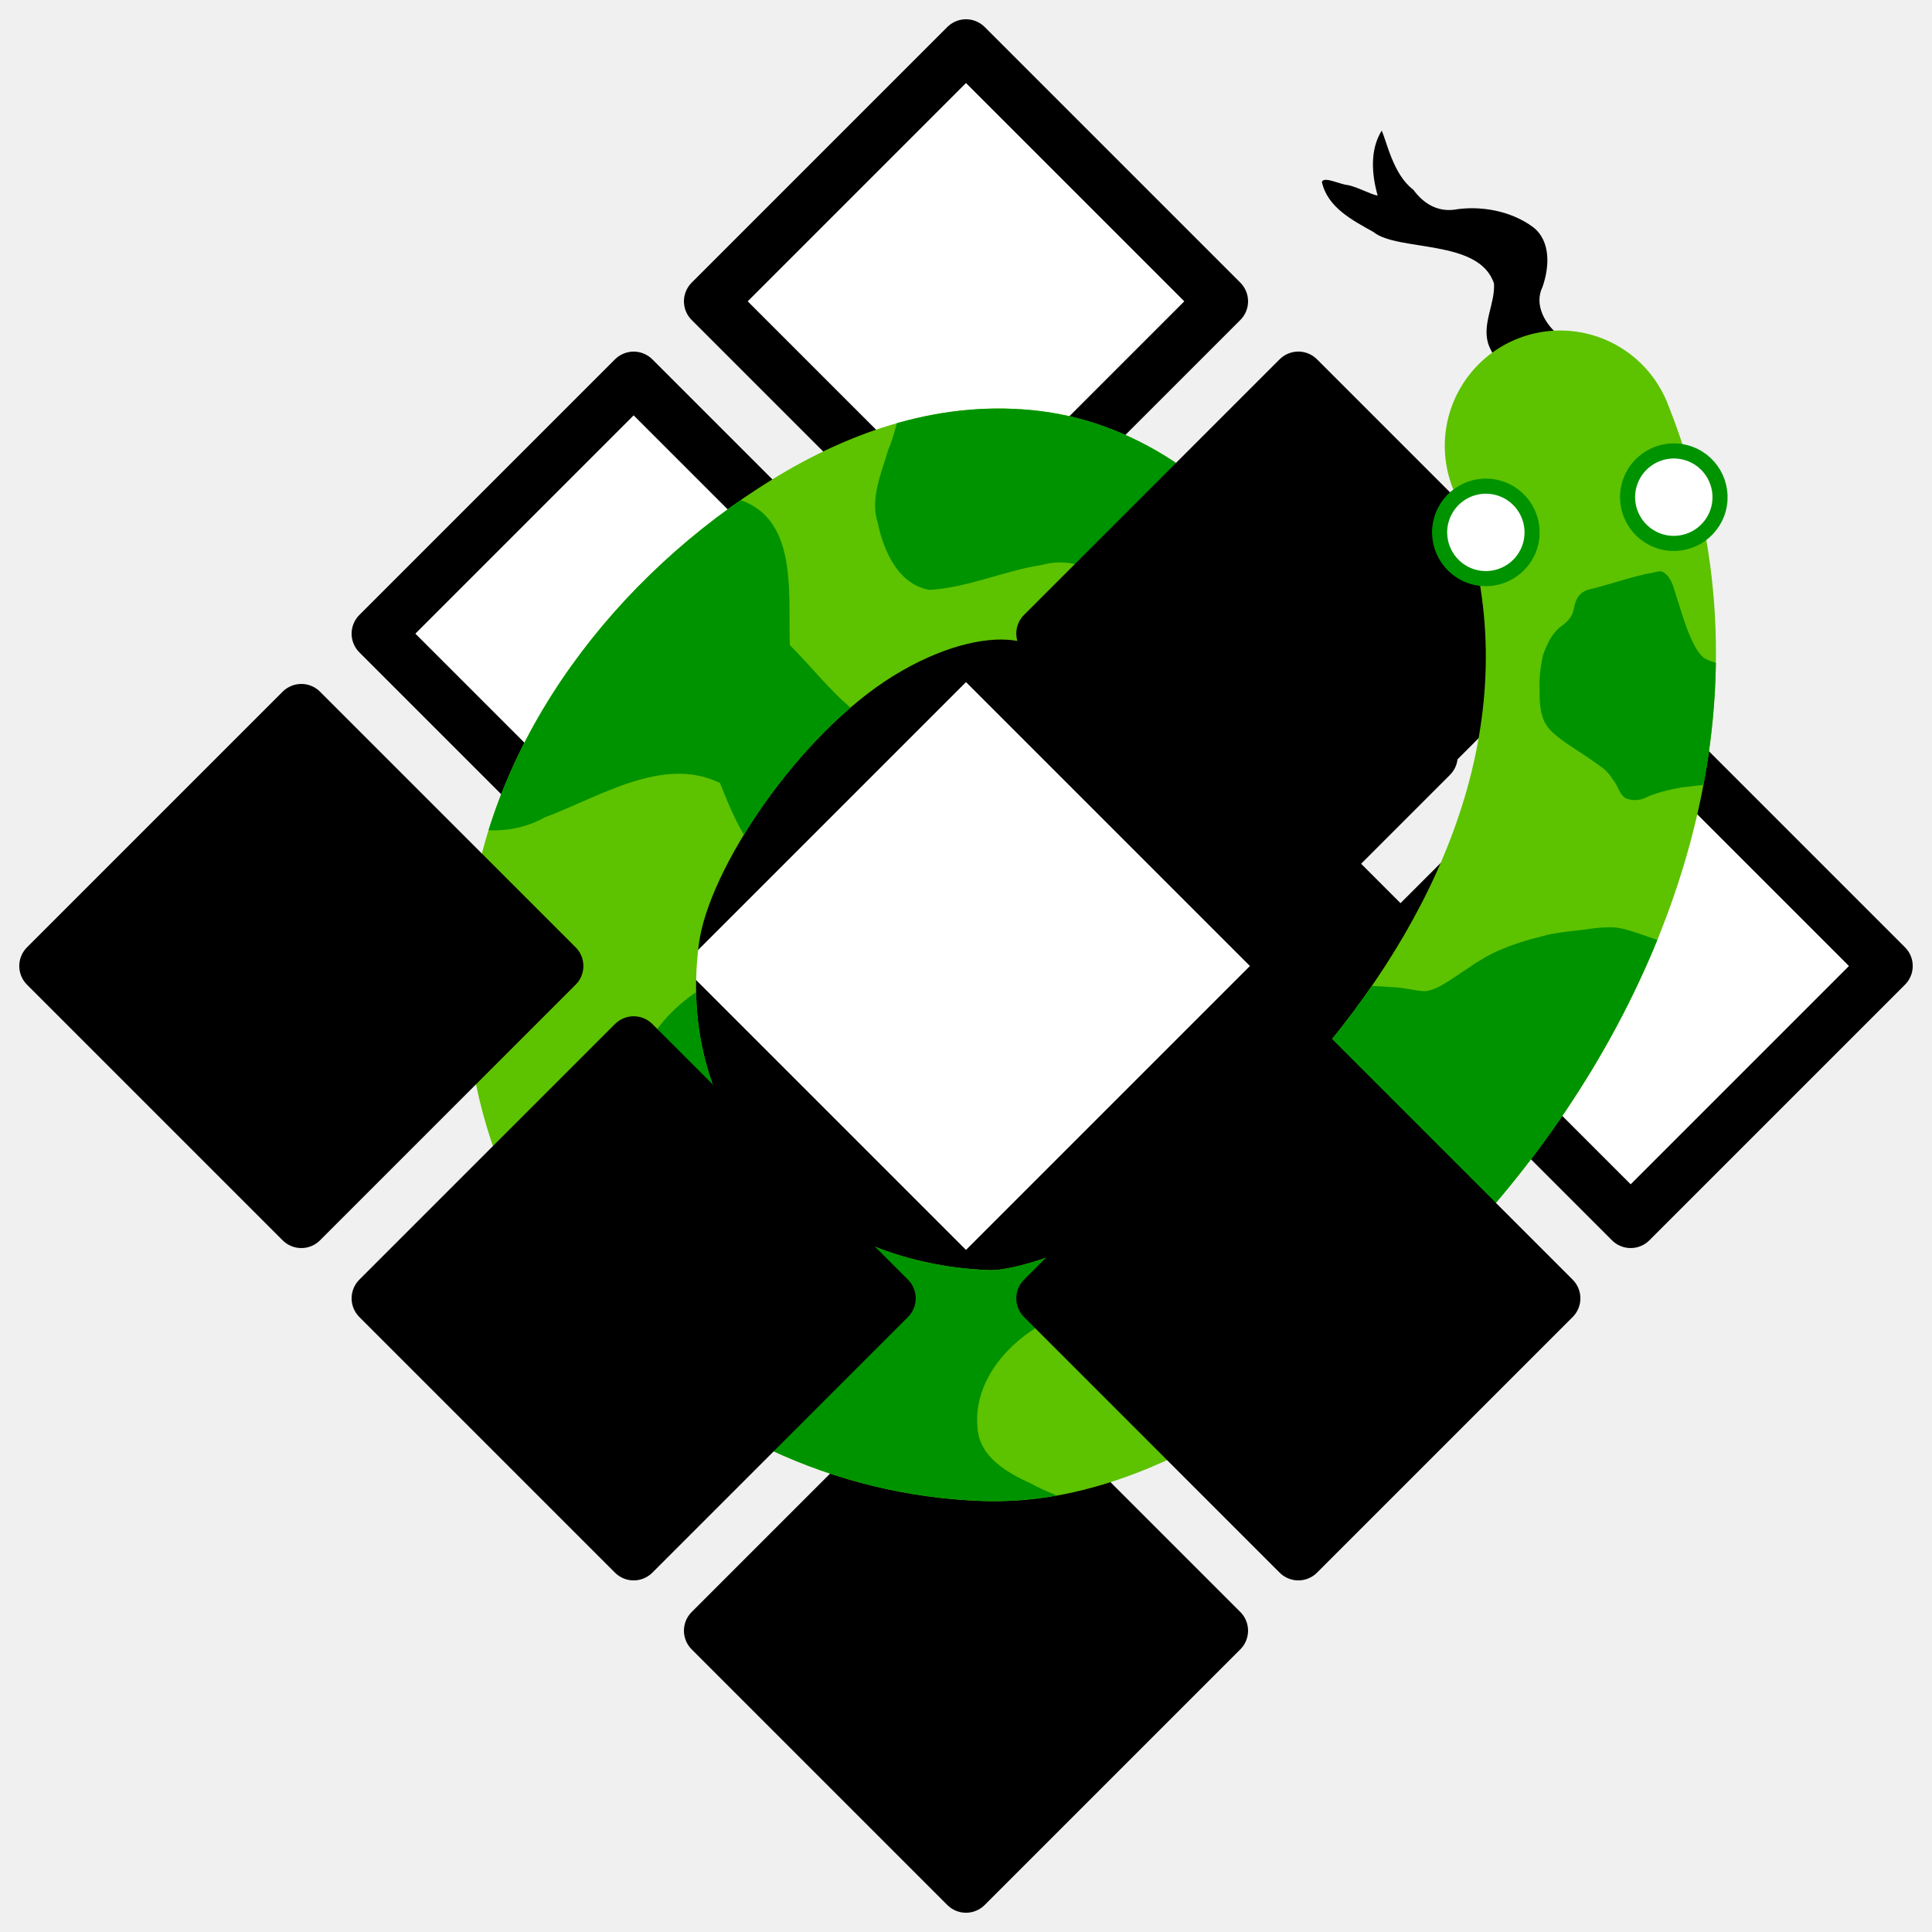
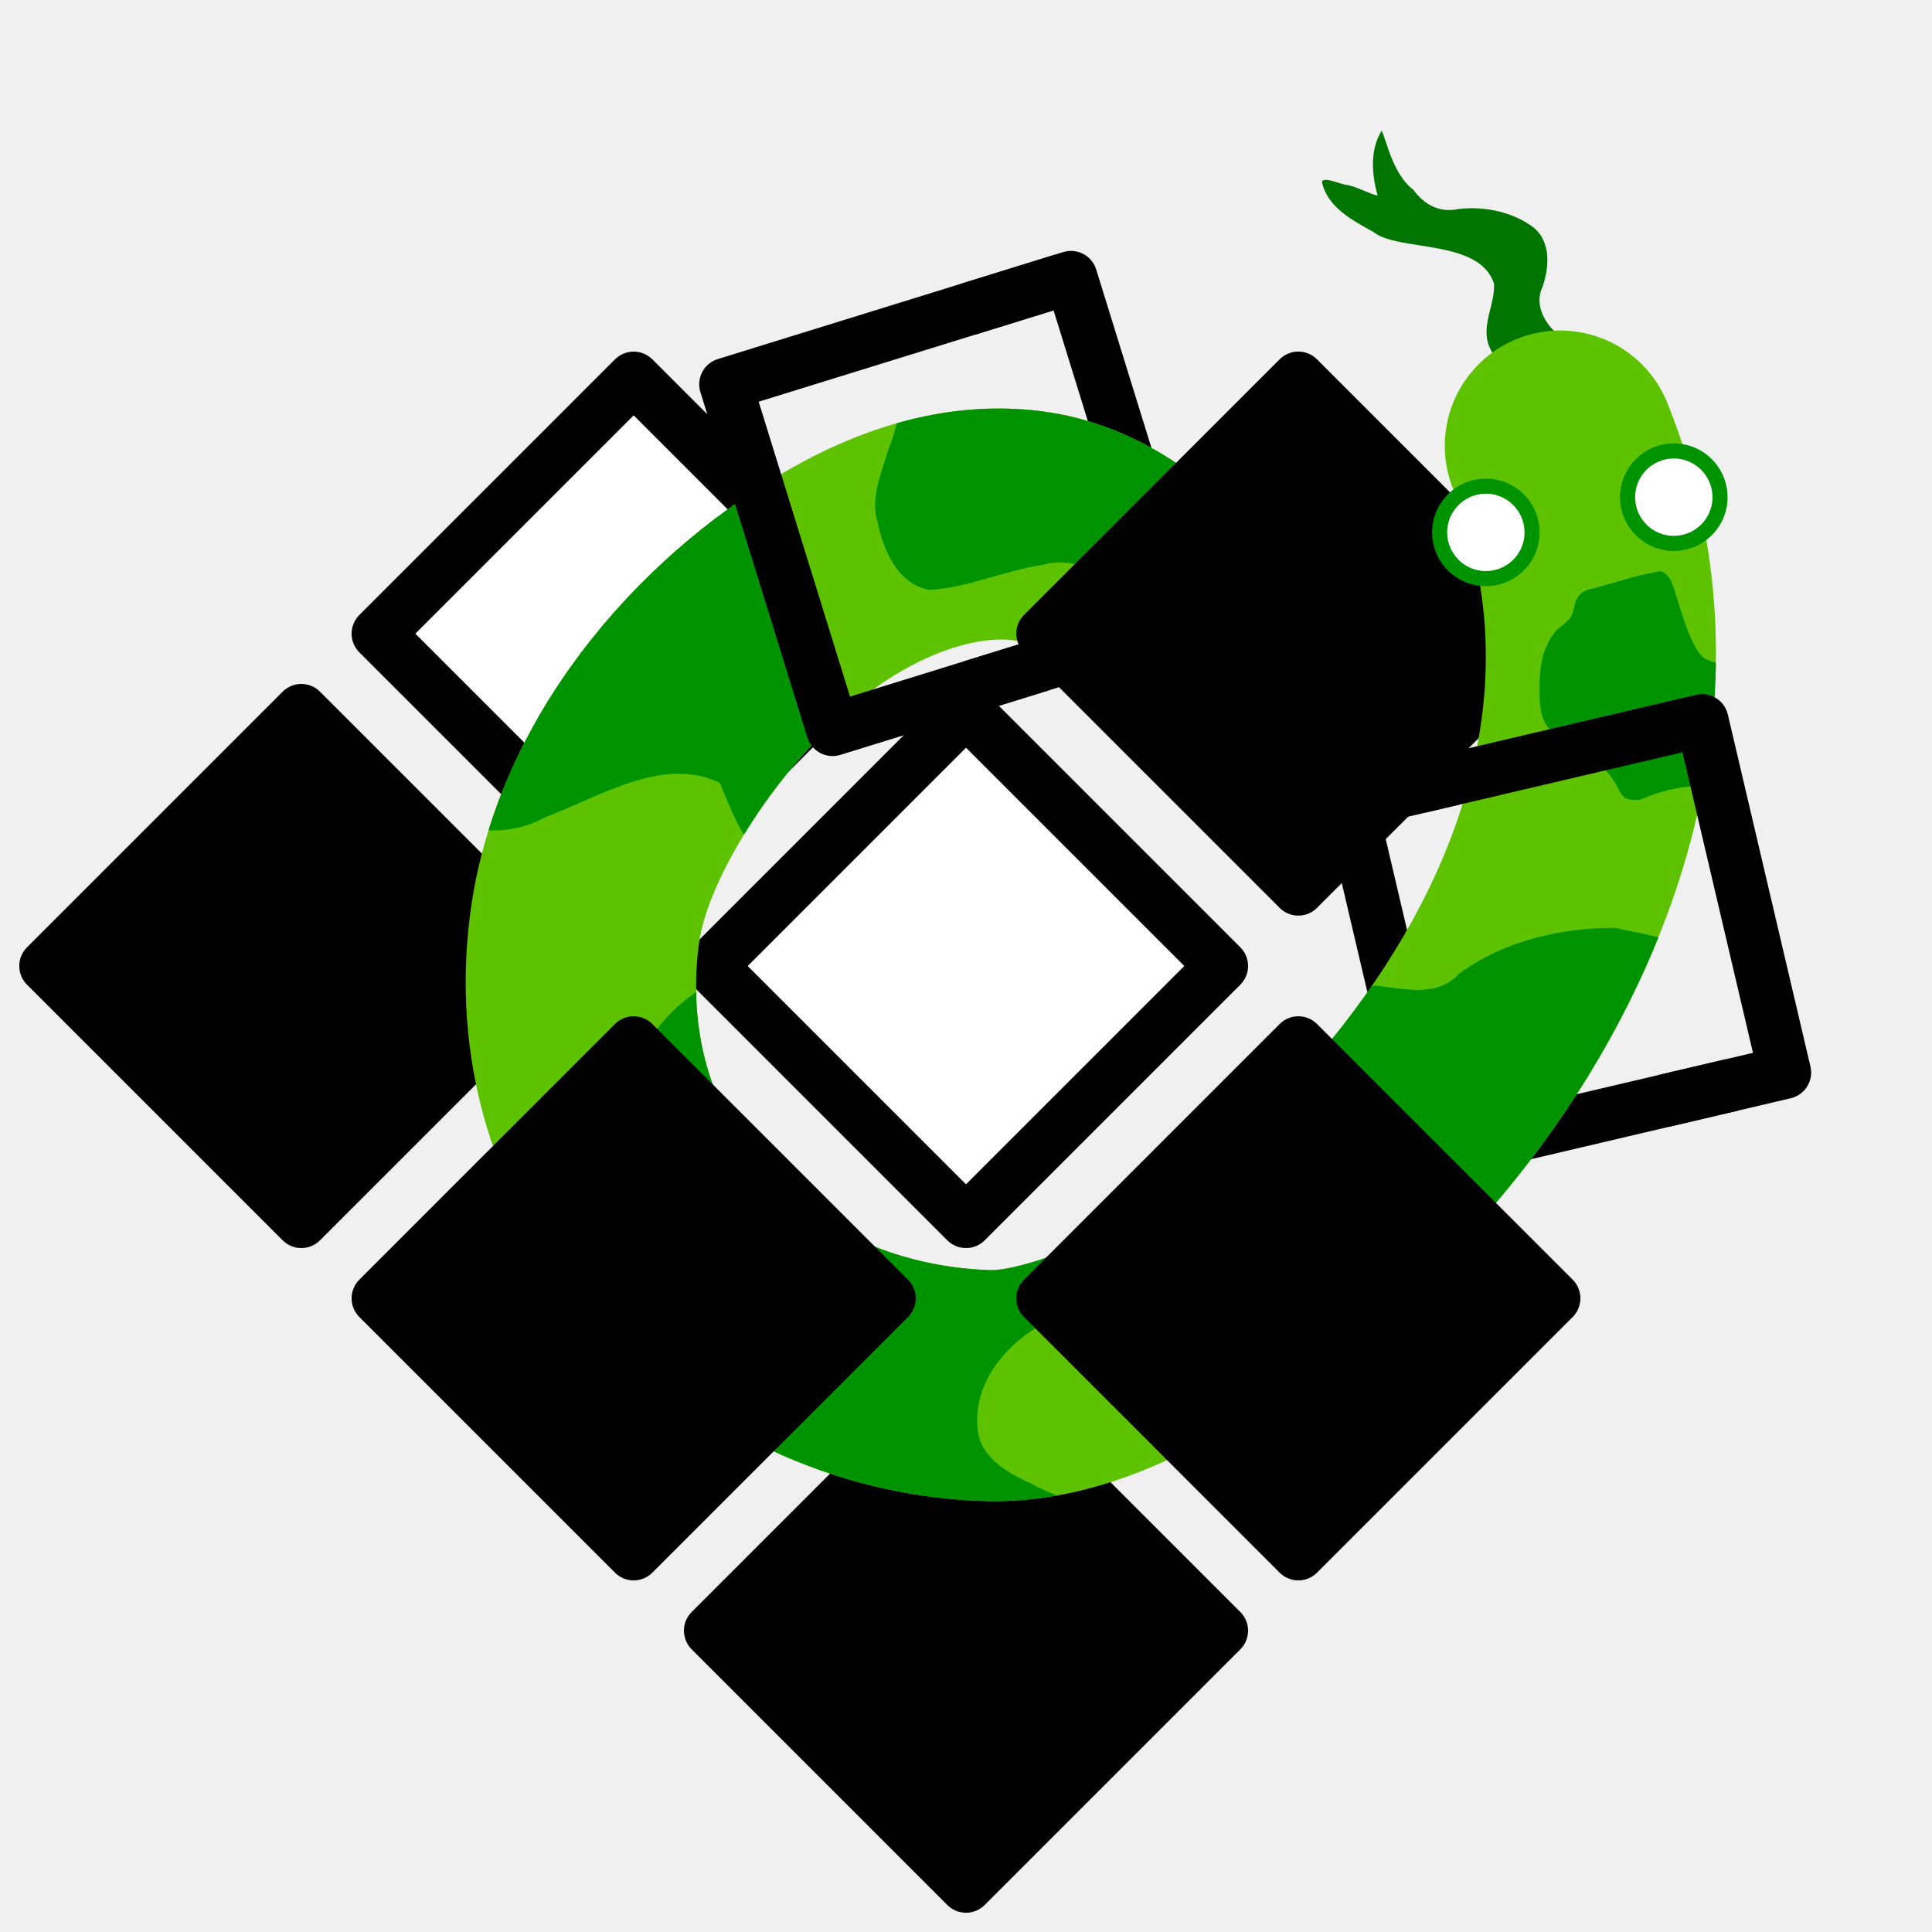
<svg xmlns="http://www.w3.org/2000/svg" xmlns:ns1="http://www.openswatchbook.org/uri/2009/osb" xmlns:xlink="http://www.w3.org/1999/xlink" width="256" height="256" id="svg2" version="1.1">
  <defs id="defs4">
    <linearGradient id="linearGradient5514" ns1:paint="gradient">
      <stop id="stop5530" offset="0" style="stop-color:#00b313;stop-opacity:1;" />
      <stop id="stop5528" offset="1" style="stop-color:#7cff13;stop-opacity:1;" />
    </linearGradient>
    <marker orient="auto" refY="0.0" refX="0.0" id="Arrow1Lstart" style="overflow:visible">
      <path id="path4112" d="M 0.0,0.0 L 5.0,-5.0 L -12.5,0.0 L 5.0,5.0 L 0.0,0.0 z " style="fill-rule:evenodd;stroke:#000000;stroke-width:1.0pt;marker-start:none" transform="scale(0.8) translate(12.5,0)" />
    </marker>
    <clipPath clipPathUnits="userSpaceOnUse" id="clipPath4007">
      <path style="font-size:medium;font-style:normal;font-variant:normal;font-weight:normal;font-stretch:normal;text-indent:0;text-align:start;text-decoration:none;line-height:normal;letter-spacing:normal;word-spacing:normal;text-transform:none;direction:ltr;block-progression:tb;writing-mode:lr-tb;text-anchor:start;baseline-shift:baseline;color:#000000;fill:#008000;fill-opacity:1;stroke:none;stroke-width:30;marker:none;visibility:visible;display:inline;overflow:visible;enable-background:accumulate;font-family:Sans;-inkscape-font-specification:Sans" d="m 92.562,809.737 c -0.417,0.003 -0.833,0.014 -1.25,0.031 -2.321,0.544 -4.681,1.942 -5.531,4.281 -1.047,2.798 -0.407,5.983 1,8.531 1.967,3.351 4.525,6.295 6.875,9.375 1.7,2.185 3.234,4.519 4.406,7.031 2.19,4.356 4.212,8.792 6.844,12.906 1.224,1.791 2.499,3.578 4.125,5.031 1.253,1.317 2.644,2.554 4.312,3.312 2.783,1.557 5.965,2.451 9.156,2.531 3.172,0.292 6.366,-0.153 9.531,0.219 2.666,0.44 4.82,2.287 6.594,4.219 3.137,3.443 5.88,7.258 8.375,11.188 2.462,3.907 4.696,7.945 6.594,12.156 3.366,7.551 5.689,15.509 8.188,23.375 1.003,7.155 1.175,14.421 0.5,21.594 -1.365,6.196 -4.459,12.185 -8.781,16.812 -4.477,4.793 -10.483,8.408 -16.812,10.125 -6.329,1.717 -13.34,1.623 -19.625,-0.25 -6.285,-1.873 -12.206,-5.629 -16.562,-10.531 -7.528,-8.471 -10.725,-21.774 -7.906,-32.75 2.819,-10.976 12.01,-21.048 22.688,-24.844 A 15.004,15.004 0 1 0 105.25,865.8 c -20.558,7.307 -36.292,24.555 -41.719,45.688 -5.427,21.132 0.069,43.785 14.562,60.094 8.132,9.151 18.674,15.878 30.406,19.375 11.732,3.497 24.216,3.643 36.031,0.438 11.815,-3.205 22.55,-9.647 30.906,-18.594 8.356,-8.946 14.045,-20.057 16.438,-32.062 l 0.156,-0.719 0.062,-0.688 c 1.62,-15.805 0.133,-31.859 -4.375,-47.094 -6.003,-20.286 -17.352,-38.649 -32.438,-53.219 -0.676,-0.907 -1.317,-1.825 -1.969,-2.75 -0.737,-1.001 -1.329,-2.089 -1.688,-3.281 -0.969,-2.907 -1.322,-5.992 -2.156,-8.938 -0.779,-2.969 -1.917,-6.013 -4.312,-8.062 -2.845,-2.532 -6.672,-3.781 -10.438,-3.938 -6.089,-0.52 -12.221,-0.047 -18.312,-0.531 -7.546,-0.45 -15.032,-1.525 -22.594,-1.75 -0.416,-0.023 -0.833,-0.034 -1.25,-0.031 z" id="path4009" />
    </clipPath>
    <filter id="filter5220" color-interpolation-filters="sRGB">
      <feTurbulence id="feTurbulence5222" numOctaves="1" baseFrequency="0.002 0.107" />
      <feColorMatrix id="feColorMatrix5224" values="2 0 0 0 0 0 0 0 0 0 0 0 0 0 0 0 0 0 0.5 0.5" result="result91" />
      <feDisplacementMap id="feDisplacementMap5226" in2="result91" yChannelSelector="A" xChannelSelector="R" scale="14.3" in="SourceGraphic" />
-     </filter>
-     <filter id="filter5294" x="-0.116" width="1.232" y="-0.124" height="1.248">
-       <feGaussianBlur stdDeviation="7.868" id="feGaussianBlur5296" />
    </filter>
    <clipPath clipPathUnits="userSpaceOnUse" id="clipPath5481">
      <use x="0" y="0" xlink:href="#path4365" id="use5483" width="1" height="1" />
    </clipPath>
    <clipPath clipPathUnits="userSpaceOnUse" id="clipPath5485">
      <use x="0" y="0" xlink:href="#path4365" id="use5487" width="1" height="1" />
    </clipPath>
    <clipPath clipPathUnits="userSpaceOnUse" id="clipPath5489">
      <use x="0" y="0" xlink:href="#path4365" id="use5491" width="1" height="1" />
    </clipPath>
    <clipPath clipPathUnits="userSpaceOnUse" id="clipPath5493">
      <use x="0" y="0" xlink:href="#path4365" id="use5495" width="1" height="1" />
    </clipPath>
    <clipPath clipPathUnits="userSpaceOnUse" id="clipPath5497">
      <use x="0" y="0" xlink:href="#path4365" id="use5499" width="1" height="1" />
    </clipPath>
  </defs>
  <g id="layer1" transform="translate(0,-796.3622)">
    <g id="g5718" transform="matrix(0.616844,0.616844,-0.616844,0.616844,624.7883,271.9426)">
-       <path style="fill:#000000;fill-opacity:1;stroke:none" d="m 126.761,808.696 c -3.789,0.088 -7.844,1.693 -11.448,-0.148 -2.784,-1.55 -3.472,-5.003 -5.748,-7.033 -6.408,-3.26 -13.714,6.913 -18.498,7.412 -3.501,0.991 -7.574,2.303 -10.911,0.152 -0.385,-0.85 2.185,-1.663 3.062,-2.392 1.24,-0.883 3.7,-1.553 4.39,-2.134 -2.888,-1.613 -5.746,-4.047 -6.533,-7.399 1.697,0.605 5.961,3.496 9.75,2.946 2.291,0.36 4.751,-0.034 6.479,-2.174 2.262,-3.22 6.163,-6.059 10.423,-6.673 3.449,-0.417 6.074,2.607 7.417,5.437 1.001,2.884 4.42,3.75 7.157,3.382 4.574,0.147 6.012,-2.55 5.432,2.746 -0.324,1.96 -0.647,3.92 -0.971,5.88 z" id="path5228" />
-       <rect y="889.565" x="84.194" height="83.915" width="83.915" id="use5599" style="fill:#ffffff;fill-opacity:1;stroke:#000000;stroke-width:22.927;stroke-linejoin:round;stroke-miterlimit:4;stroke-opacity:1;stroke-dasharray:none" />
-       <rect y="832.675" x="170.083" height="54.915" width="54.915" id="use5603" style="fill:#ffffff;fill-opacity:1;stroke:#000000;stroke-width:8.024;stroke-linejoin:round;stroke-miterlimit:4;stroke-opacity:1;stroke-dasharray:none" />
+       <path style="fill:#007600;fill-opacity:1;stroke:none;stroke-opacity:1;stroke-width:1.146;stroke-miterlimit:4;stroke-dasharray:none;stroke-linejoin:bevel;stroke-linecap:square" d="m 126.761,808.696 c -3.789,0.088 -7.844,1.693 -11.448,-0.148 -2.784,-1.55 -3.472,-5.003 -5.748,-7.033 -6.408,-3.26 -13.714,6.913 -18.498,7.412 -3.501,0.991 -7.574,2.303 -10.911,0.152 -0.385,-0.85 2.185,-1.663 3.062,-2.392 1.24,-0.883 3.7,-1.553 4.39,-2.134 -2.888,-1.613 -5.746,-4.047 -6.533,-7.399 1.697,0.605 5.961,3.496 9.75,2.946 2.291,0.36 4.751,-0.034 6.479,-2.174 2.262,-3.22 6.163,-6.059 10.423,-6.673 3.449,-0.417 6.074,2.607 7.417,5.437 1.001,2.884 4.42,3.75 7.157,3.382 4.574,0.147 6.012,-2.55 5.432,2.746 -0.324,1.96 -0.647,3.92 -0.971,5.88 z" id="path5228" />
+       <rect style="fill:#000000;fill-opacity:1;stroke:#000000;stroke-width:3.39;stroke-miterlimit:4;stroke-opacity:1;stroke-dasharray:none" id="rect5655" width="27.8" height="27.8" x="127.251" y="831.233" />
+       <rect style="fill:#ffffff;fill-opacity:1;stroke:#000000;stroke-width:8.024;stroke-linejoin:round;stroke-miterlimit:4;stroke-opacity:1;stroke-dasharray:none" id="rect6298" width="54.915" height="54.915" x="98.694" y="904.065" />
+       <rect y="904.065" x="27.304" height="54.915" width="54.915" id="use5593" style="fill:#ffffff;fill-opacity:1;stroke:#000000;stroke-width:8.024;stroke-linejoin:round;stroke-miterlimit:4;stroke-opacity:1;stroke-dasharray:none" />
      <rect y="975.455" x="170.083" height="54.915" width="54.915" id="use5607" style="fill:#000000;fill-opacity:1;stroke:#000000;stroke-width:8.024;stroke-linejoin:round;stroke-miterlimit:4;stroke-opacity:1;stroke-dasharray:none" />
-       <rect y="832.675" x="27.304" height="54.915" width="54.915" id="use5591" style="fill:#ffffff;fill-opacity:1;stroke:#000000;stroke-width:8.024;stroke-linejoin:round;stroke-miterlimit:4;stroke-opacity:1;stroke-dasharray:none" />
-       <rect style="fill:#000000;fill-opacity:1;stroke:#000000;stroke-width:3.39;stroke-miterlimit:4;stroke-opacity:1;stroke-dasharray:none" id="rect5655" width="27.8" height="27.8" x="127.251" y="831.233" />
-       <rect y="904.065" x="27.304" height="54.915" width="54.915" id="use5593" style="fill:#ffffff;fill-opacity:1;stroke:#000000;stroke-width:8.024;stroke-linejoin:round;stroke-miterlimit:4;stroke-opacity:1;stroke-dasharray:none" />
+       <rect y="975.455" x="27.304" height="54.915" width="54.915" id="use5595" style="fill:#000000;fill-opacity:1;stroke:#000000;stroke-width:8.024;stroke-linejoin:round;stroke-miterlimit:4;stroke-opacity:1;stroke-dasharray:none" />
+       <path style="fill:none;stroke:#000000;stroke-width:8.024;stroke-linecap:butt;stroke-linejoin:round;stroke-miterlimit:4;stroke-opacity:1" d="m 55.862,860.697 7.599,-14.417 0,0 48.58,25.606 -15.376,29.172" id="path6374" />
+       <path style="fill:none;stroke:#000000;stroke-width:8.024;stroke-linejoin:round;stroke-miterlimit:4;stroke-opacity:1" d="m 221.178,862.047 -24.583,39.656 -46.675,-28.933 8.434,-13.606" id="use5603" />
      <a transform="matrix(1.011871,-0.5842042,0.5842042,1.011871,-527.9939,63.07556)" id="a4369">
        <path id="path4365" d="m 169.5,823.344 a 15.002,15.002 0 0 0 -11.062,24.125 c 15.898,21.312 14.018,47.508 4.062,71.031 -4.978,11.762 -11.997,22.413 -19.031,30.062 -7.034,7.65 -14.468,11.858 -16.969,12.438 -22.471,5.206 -44.228,-6.548 -47.562,-31.094 -1.328,-9.774 5.49,-29.778 15.406,-40.281 4.958,-5.252 10.071,-7.959 13.719,-8.469 3.648,-0.51 6.793,-0.17 12.562,5.469 a 15.002,15.002 0 1 0 20.969,-21.438 c -10.873,-10.627 -24.945,-15.531 -37.688,-13.75 -12.743,1.781 -23.173,8.906 -31.375,17.594 -16.404,17.376 -26.472,41.648 -23.312,64.906 5.639,41.518 46.312,65.058 84.062,56.312 12.555,-2.909 22.666,-10.951 32.25,-21.375 9.584,-10.424 18.24,-23.673 24.594,-38.688 12.708,-30.028 16.06,-68.905 -7.625,-100.656 a 15.002,15.002 0 0 0 -13,-6.188 z" style="font-size:medium;font-style:normal;font-variant:normal;font-weight:normal;font-stretch:normal;text-indent:0;text-align:start;text-decoration:none;line-height:normal;letter-spacing:normal;word-spacing:normal;text-transform:none;direction:ltr;block-progression:tb;writing-mode:lr-tb;text-anchor:start;baseline-shift:baseline;color:#000000;fill:#5dc200;fill-opacity:1;stroke:none;stroke-width:30;marker:none;visibility:visible;display:inline;overflow:visible;enable-background:accumulate;font-family:Sans;-inkscape-font-specification:Sans" />
        <g style="fill:#009300;fill-opacity:1" id="g5532">
          <path style="color:#000000;fill:#009300;fill-opacity:1;stroke:none;stroke-width:1;marker:none;visibility:visible;display:inline;overflow:visible;enable-background:accumulate" d="m 140.977,847.426 c -1.683,6.086 -4.208,11.919 -7.269,17.434 -3.508,2.701 -6.759,6.349 -11.349,7.055 -3.951,-1.919 -8.9,-3.698 -13.027,-1.242 -4.61,2.009 -8.556,5.358 -13.361,6.953 -4.167,0.355 -7.073,-3.39 -8.773,-6.714 -1.772,-2.807 -1.192,-6.291 -1.118,-9.439 0.421,-2.985 -0.049,-6.042 0.37,-8.988 1.139,-2.994 4.835,-3.171 7.535,-3.607 3.604,-0.48 6.982,-1.942 10.564,-2.568 7.821,-1.652 15.841,-2.596 23.838,-2.375 3.616,0.361 7.16,1.298 10.694,2.061 0.707,0.307 1.725,0.544 1.895,1.43 z" id="path5298" clip-path="url(#clipPath5497)" />
          <path style="color:#000000;fill:#009300;fill-opacity:1;fill-rule:nonzero;stroke:none;stroke-width:1;marker:none;visibility:visible;display:inline;overflow:visible;enable-background:accumulate" d="m 101.914,894.545 c -6.705,6.081 -15.619,-1.918 -21.624,-5.292 -2.219,-7.353 -3.479,-18.3 -14.259,-16.344 -10.749,-0.385 -12.223,11.92 -19.149,17.356 -6.283,6.217 -13.928,14.114 -10.719,23.806 0.789,10.291 12.966,11.139 19.178,5.045 6.122,-4.333 12.739,-11.784 20.829,-10.192 4.068,5.457 9.869,13.249 16.619,5.42 5.061,-5.504 4.863,-13.765 9.124,-19.799 z" id="path5302" clip-path="url(#clipPath5493)" />
          <path style="color:#000000;fill:#009300;fill-opacity:1;fill-rule:nonzero;stroke:none;stroke-width:1;marker:none;visibility:visible;display:inline;overflow:visible;enable-background:accumulate" d="m 84.922,931.678 c -5.928,4.197 -10.943,11.56 -9.046,19.104 0.385,8.498 7.187,16.438 15.697,17.554 4.848,1.442 5.959,7.106 6.407,11.477 0.271,4.204 1.545,8.248 2.433,12.354 0.7,3.822 3.981,7.357 8.153,6.463 13.997,0.177 26.968,-6.065 40.701,-7.741 2.114,-0.099 7.34,-3.286 2.666,-3.755 -4.353,0.144 -8.782,0.341 -13.073,-0.691 -3.49,-0.591 -7.585,-1.616 -8.747,-5.471 -1.789,-5.118 0.636,-10.696 4.208,-14.418 3.126,-4.415 3.023,-10.118 2.631,-15.278 -4.433,-4.453 -11.181,-1.806 -16.587,-3.498 -2.714,-1.263 -5.523,-2.393 -8.053,-4.046 -5.928,-3.944 -10.968,-10.023 -18.418,-10.997 -2.924,-0.579 -5.973,-2.032 -8.97,-1.058 z" id="path5304" clip-path="url(#clipPath5489)" />
-           <path style="color:#000000;fill:#009300;fill-opacity:1;fill-rule:nonzero;stroke:none;stroke-width:1;marker:none;visibility:visible;display:inline;overflow:visible;enable-background:accumulate" d="m 156.938,888.844 c -2.228,0.855 -4.364,1.99 -6.219,3.5 -1.548,1.287 -2.841,2.853 -4.02,4.477 -1.268,1.807 -2.209,3.823 -2.948,5.898 -0.642,2.11 -1.086,4.316 -0.938,6.53 0.088,1.449 0.424,2.869 0.956,4.217 0.744,2.185 2.18,4.074 3.835,5.654 2.745,2.604 5.77,4.887 8.74,7.225 3.432,2.59 6.82,5.239 10.324,7.733 5.129,3.708 10.219,7.471 15.418,11.08 1.825,1.202 3.578,2.546 5.602,3.405 2.341,1.078 4.855,1.853 7.438,2.012 1.452,0.075 2.899,-0.147 4.296,-0.533 2.257,-0.566 4.405,-1.547 6.329,-2.854 1.23,-0.772 2.358,-1.697 3.323,-2.783 1.224,-1.329 2.552,-2.598 3.426,-4.199 1.172,-1.922 1.857,-4.084 2.407,-6.252 0.83,-3.021 1.382,-6.108 2.061,-9.164 0.99,-4.852 1.941,-9.712 2.914,-14.567 0.899,-3.62 1.814,-7.236 2.743,-10.848 0.17,-0.819 -0.329,-1.7 -1.156,-1.906 -1.208,-0.057 -2.416,0.05 -3.625,0.043 -3.177,0.104 -6.353,0.291 -9.531,0.32 -4.004,-0.266 -7.996,-0.698 -12.001,-0.943 -1.197,-0.048 -2.42,-0.142 -3.581,0.22 -1.565,0.406 -3.012,1.155 -4.528,1.704 -1.214,0.492 -2.441,0.961 -3.563,1.646 -1.818,1.001 -3.59,2.107 -5.203,3.416 -1.805,1.468 -3.235,3.315 -4.778,5.039 -0.89,0.956 -1.788,2.029 -3.065,2.461 -1.403,0.282 -2.851,0.23 -4.242,0.588 -1.839,0.347 -3.68,0.716 -5.445,1.349 -0.914,0.047 -1.797,0.356 -2.719,0.281 -0.837,0.186 -1.502,-0.421 -1.937,-1.062 -0.667,-1.077 -0.559,-2.43 -0.162,-3.581 0.57,-2.221 1.61,-4.277 2.528,-6.365 0.876,-2.197 1.765,-4.445 1.899,-6.833 0.09,-1.268 -0.114,-2.565 -0.705,-3.7 -0.613,-1.207 -1.276,-2.51 -2.467,-3.24 -0.463,-0.255 -0.94,-0.148 -1.406,0.031 z" id="path5306" clip-path="url(#clipPath5485)" />
+           <path style="color:#000000;fill:#009300;fill-opacity:1;fill-rule:nonzero;stroke:none;stroke-width:1;marker:none;visibility:visible;display:inline;overflow:visible;enable-background:accumulate" clip-path="url(#clipPath5485)" d="m 156.938,888.844 c -9.012,3.176 -15.512,13.169 -13.806,22.718 1.477,6.489 7.508,10.163 12.321,14.057 9.902,7.669 20.031,15.063 30.437,22.028 7.322,-18.567 12.07,-21.335 17.877,-51.148 -6.333,0.364 -4.041,0.114 -10.346,0.505 -6.89,1.823 -13.503,5.38 -18.027,11 -2.012,3.835 -6.487,3.696 -10.176,4.326 -2.983,2.113 -10.268,1.765 -8.132,-3.439 1.427,-5.224 5.522,-10.183 4.091,-15.849 -0.754,-1.729 -1.755,-4.889 -4.239,-4.198 z" id="path5306" />
          <path style="color:#000000;fill:#009300;fill-opacity:1;fill-rule:nonzero;stroke:none;stroke-width:1;marker:none;visibility:visible;display:inline;overflow:visible;enable-background:accumulate" d="m 186.281,851.094 c -2.195,1.026 -4.203,2.392 -6.293,3.607 -0.717,0.461 -1.634,0.74 -2.099,1.497 -0.481,0.733 -0.388,1.63 -0.358,2.458 -0.011,0.909 -0.513,1.715 -1.087,2.38 -0.871,1.163 -1.098,2.646 -1.226,4.057 0.045,1.478 0.247,2.947 0.677,4.364 0.393,1.483 0.824,3.047 1.888,4.201 0.927,0.936 2.219,1.363 3.421,1.825 1.667,0.566 3.352,1.085 4.988,1.735 0.811,0.263 1.485,0.76 2.102,1.335 0.765,0.539 1.181,1.524 2.111,1.821 0.812,0.097 1.69,-0.128 2.337,-0.634 1.278,-1.089 2.773,-1.887 4.279,-2.607 1.24,-0.431 2.409,-1.054 3.69,-1.367 1.728,-0.54 3.466,-1.056 5.161,-1.691 1.376,-0.626 2.685,-1.425 3.871,-2.364 0.766,-0.478 1.01,-1.392 1.224,-2.212 0.207,-1.648 0.275,-3.309 0.45,-4.961 0.194,-2.19 0.388,-4.38 0.582,-6.57 -0.132,-0.844 -1.203,-1.254 -1.938,-0.906 -3.356,1.332 -6.882,2.153 -10.397,2.938 -1.369,0.291 -2.831,0.499 -4.197,0.093 -1.101,-0.549 -1.87,-1.562 -2.624,-2.501 -1.114,-1.447 -2.031,-3.028 -3.03,-4.554 -0.56,-0.896 -1.122,-1.934 -2.19,-2.289 -0.507,-0.228 -0.902,0.157 -1.344,0.344 z" id="path5308" clip-path="url(#clipPath5481)" />
        </g>
      </a>
-       <rect y="975.455" x="27.304" height="54.915" width="54.915" id="use5595" style="fill:#000000;fill-opacity:1;stroke:#000000;stroke-width:8.024;stroke-linejoin:round;stroke-miterlimit:4;stroke-opacity:1;stroke-dasharray:none" />
+       <rect y="975.455" x="98.694" height="54.915" width="54.915" id="use5601" style="fill:#000000;fill-opacity:1;stroke:#000000;stroke-width:8.024;stroke-linejoin:round;stroke-miterlimit:4;stroke-opacity:1;stroke-dasharray:none" />
      <path transform="translate(0,796.3622)" id="use5597" d="m 98.688,36.312 0,54.906 54.906,0 0,-28.562 -26.344,0 0,-26.344 -28.562,0 z" style="fill:#000000;fill-opacity:1;stroke:#000000;stroke-width:8.024;stroke-linejoin:round;stroke-miterlimit:4;stroke-opacity:1;stroke-dasharray:none" />
-       <rect y="975.455" x="98.694" height="54.915" width="54.915" id="use5601" style="fill:#000000;fill-opacity:1;stroke:#000000;stroke-width:8.024;stroke-linejoin:round;stroke-miterlimit:4;stroke-opacity:1;stroke-dasharray:none" />
+       <path style="fill:none;stroke:#000000;stroke-width:8.024;stroke-linejoin:round;stroke-miterlimit:4;stroke-opacity:1" d="M 101.962,891.008 86.435,920.466 37.855,894.86 62.848,847.443" id="use5591" />
      <rect y="904.065" x="170.083" height="54.915" width="54.915" id="use5605" style="fill:#000000;fill-opacity:1;stroke:#000000;stroke-width:8.024;stroke-linejoin:round;stroke-miterlimit:4;stroke-opacity:1;stroke-dasharray:none" />
+       <path style="fill:none;stroke:#000000;stroke-width:8.024;stroke-linejoin:round;stroke-miterlimit:4;stroke-opacity:1" d="m 155.561,863.67 23.292,-37.575 0,0 46.675,28.933 -9.9,15.97" id="path6382" />
      <g style="fill:#ffffff;fill-opacity:1;stroke:#009300;stroke-width:2.293;stroke-miterlimit:4;stroke-opacity:1;stroke-dasharray:none" id="g5714">
        <path style="fill:#ffffff;fill-opacity:1;stroke:#009300;stroke-width:1.962;stroke-miterlimit:4;stroke-opacity:1;stroke-dasharray:none" id="path5212" d="m 131.875,32.201 c 0,3.319 -2.691,6.01 -6.01,6.01 -3.319,0 -6.01,-2.691 -6.01,-6.01 0,-3.319 2.691,-6.01 6.01,-6.01 3.319,0 6.01,2.691 6.01,6.01 z" transform="matrix(1.011871,-0.5842042,0.5842042,1.011871,-10.75565,870.0615)" />
        <path transform="matrix(1.011871,-0.5842042,0.5842042,1.011871,5.64875,846.0934)" d="m 131.875,32.201 c 0,3.319 -2.691,6.01 -6.01,6.01 -3.319,0 -6.01,-2.691 -6.01,-6.01 0,-3.319 2.691,-6.01 6.01,-6.01 3.319,0 6.01,2.691 6.01,6.01 z" id="path5214" style="fill:#ffffff;fill-opacity:1;stroke:#009300;stroke-width:1.962;stroke-miterlimit:4;stroke-opacity:1;stroke-dasharray:none" />
      </g>
    </g>
  </g>
</svg>
